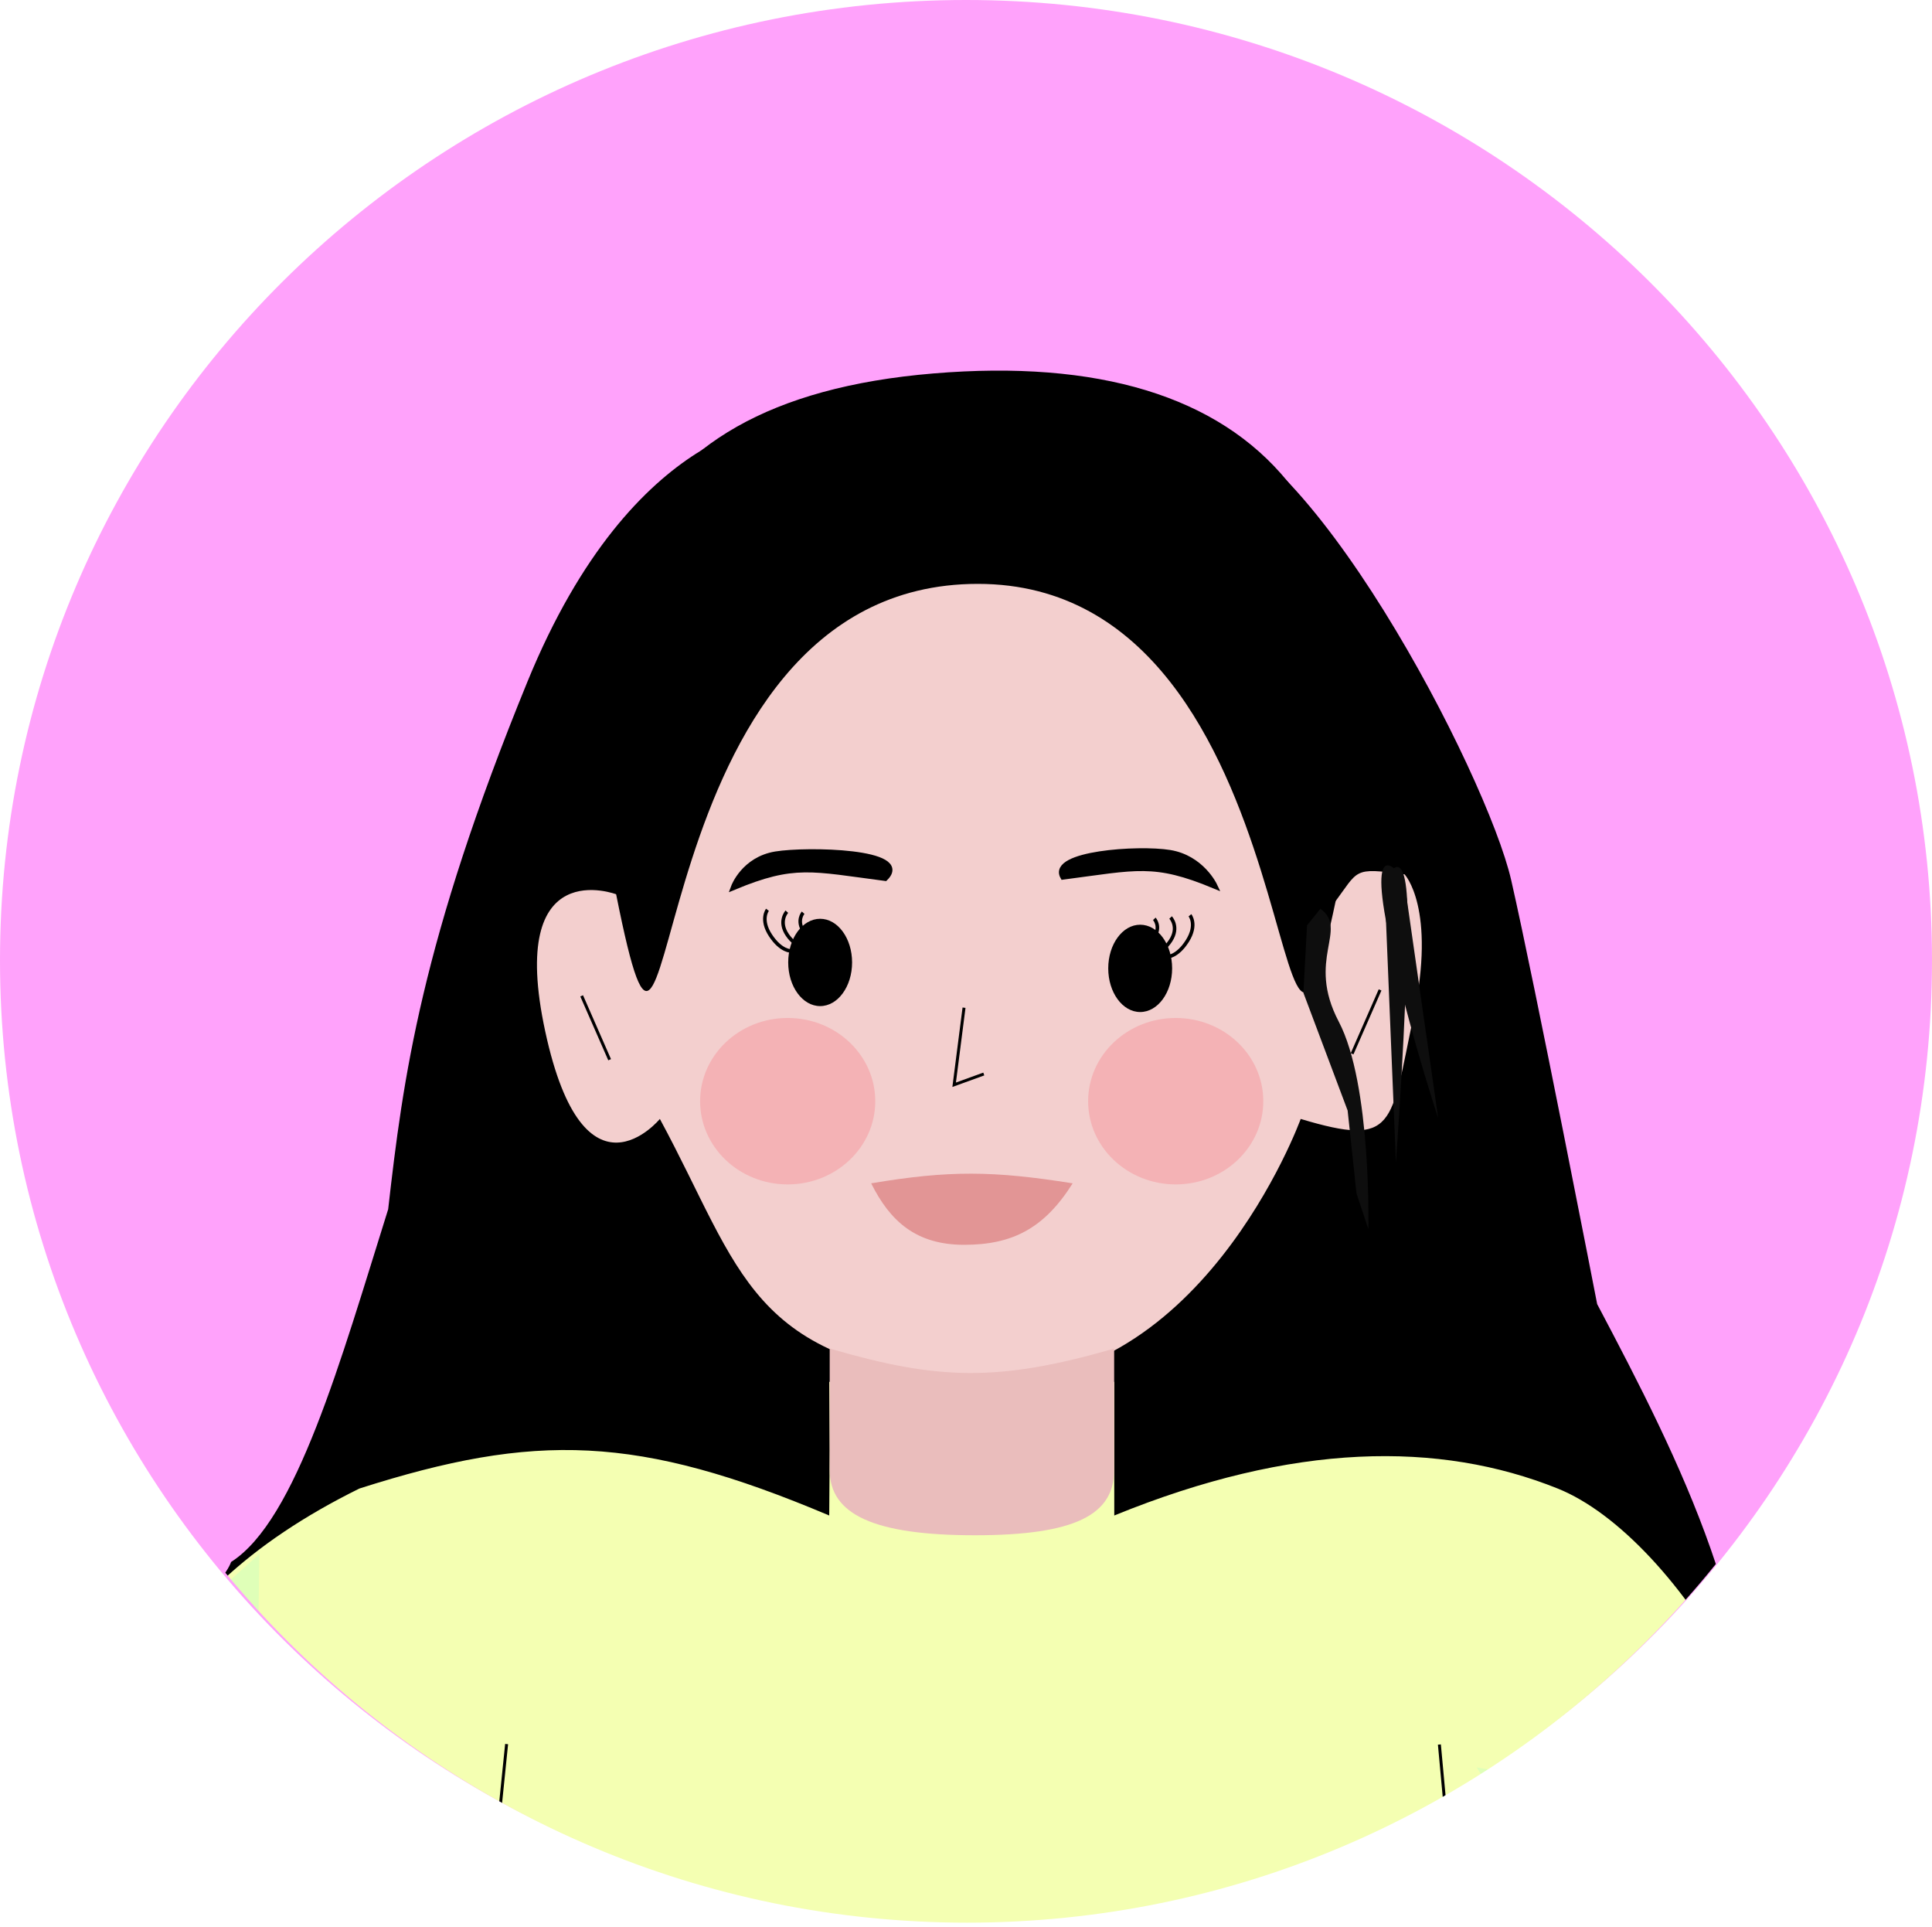
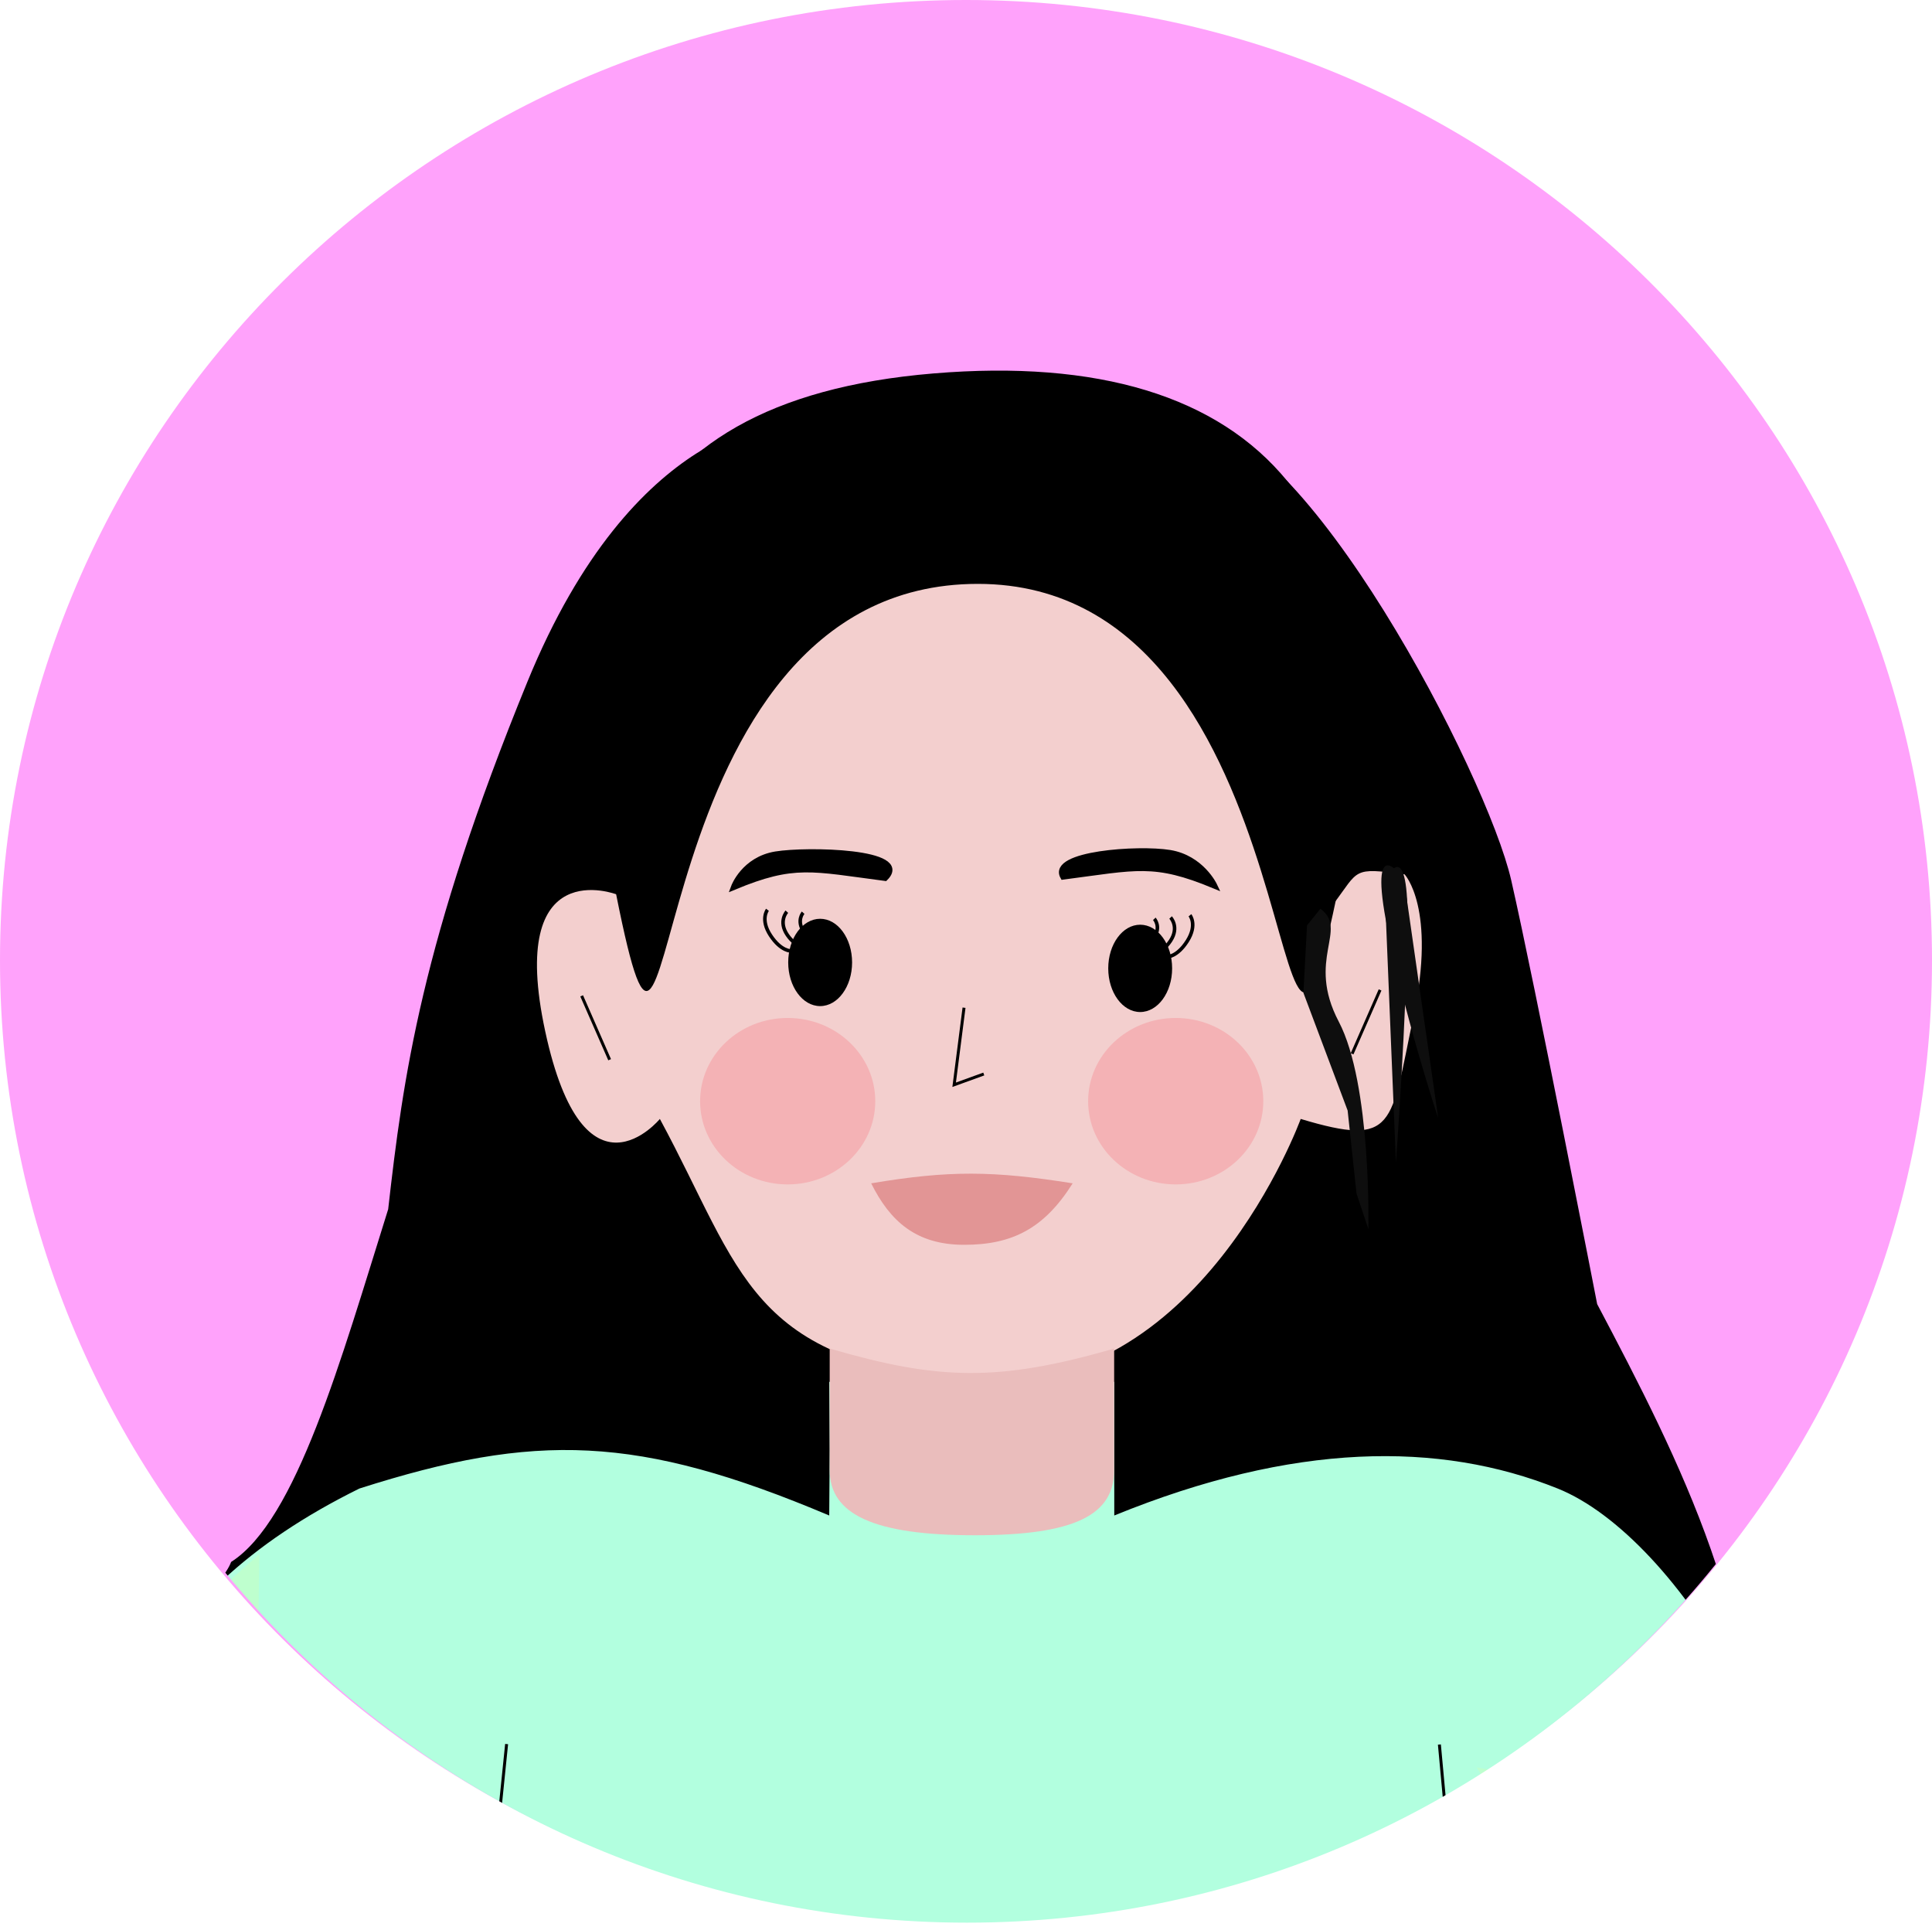
<svg xmlns="http://www.w3.org/2000/svg" width="326" height="325" viewBox="0 0 326 325" fill="none">
  <ellipse cx="163" cy="162" rx="163" ry="162" fill="#FF64F9" fill-opacity="0.6" />
  <mask id="mask0_619_11097" style="mask-type:alpha" maskUnits="userSpaceOnUse" x="1" y="0" width="325" height="325">
    <circle cx="163.177" cy="162.177" r="162.177" fill="#D9D9D9" />
  </mask>
  <g mask="url(#mask0_619_11097)">
    <path d="M269.5 220C283.5 246.5 298.096 275.184 295 305.5L17.203 295.735C10.482 281.831 35.676 272.162 39 263.5C50 256.5 57.5 229.5 65.5 204C68 182 71 159 89 115C107 71 132.5 71 132.5 71H150.5H178.001H200.5C220 71 250.939 130.706 255 148.5C259.061 166.294 269.5 220 269.5 220Z" fill="black" />
-     <path d="M60.646 251.116C90.324 241.643 107.613 242.015 139.92 255.666L139.999 244.5L139.92 233.097C157.456 239.625 167.645 241.412 188.019 233.097V255.666C218.277 243.318 242.887 243.107 262.839 251.116C282.791 259.124 309.334 299.712 307.018 343.758H9.519C13.458 296.095 23.414 269.499 60.646 251.116Z" fill="#F4FFB2" />
+     <path d="M60.646 251.116C90.324 241.643 107.613 242.015 139.92 255.666L139.999 244.5L139.92 233.097C157.456 239.625 167.645 241.412 188.019 233.097V255.666C218.277 243.318 242.887 243.107 262.839 251.116C282.791 259.124 309.334 299.712 307.018 343.758H9.519C13.458 296.095 23.414 269.499 60.646 251.116Z" fill="#B2FFDF" />
    <path d="M92.001 174C98.549 204.328 111.344 188.767 111.344 188.767C125.266 214.505 126.268 230.024 164.318 232.965C202.368 235.906 219.477 188.767 219.477 188.767C235.567 193.594 234.608 189.88 238.501 171.5C242.394 153.12 237.001 147.5 237.001 147.5C228.138 146.299 229.368 146.713 225.001 152.5C234.685 100.187 209.566 71.501 169.57 69.112C129.573 66.722 101.518 108.009 104.088 150.904C104.088 150.904 85.453 143.672 92.001 174Z" fill="#F3CFCE" />
    <ellipse cx="132.911" cy="185.772" rx="14.778" ry="14.039" fill="#F4B2B5" />
    <ellipse cx="198.386" cy="185.772" rx="14.778" ry="14.039" fill="#F4B2B5" />
    <ellipse cx="138.39" cy="162.365" rx="5.39" ry="7.365" fill="black" />
    <path d="M197.781 163.365C197.781 167.433 195.368 170.73 192.391 170.73C189.414 170.73 187.001 167.433 187.001 163.365C187.001 159.297 189.414 156 192.391 156C195.368 156 197.781 159.297 197.781 163.365Z" fill="black" />
    <path d="M162.667 170L161 183L166 181.186" stroke="black" stroke-width="0.5" />
    <path d="M179.393 147.891C191.785 146.275 194.726 145.173 204.893 149.391C204.893 149.391 202.721 144.766 197.393 143.891C192.064 143.016 177.242 144.044 179.393 147.891Z" fill="black" stroke="black" />
    <path d="M232.869 167L228.149 177.776" stroke="black" stroke-width="0.5" />
    <path d="M162.678 210C154.556 210 150.172 205.996 147 199.629C160.121 197.422 167.574 197.492 181 199.629C176.185 207.267 170.8 210 162.678 210Z" fill="#E29595" />
    <path d="M188 227.5C168.255 233.23 158.08 232.77 140 227.5V248C140 255.5 147.479 259 164.5 259C181.521 259 188 255.5 188 248V236.5V227.5Z" fill="#EABDBC" />
    <path d="M90.36 314.332L92.924 334.266L110.581 342.693L93.34 342.693L85.977 342.693L78.434 342.693L67.12 342.873L56.289 325.618L77.294 329.417L90.36 314.332Z" fill="#CAFFBF" fill-opacity="0.5" />
    <path d="M43.765 262.168L43.473 282.265L60.706 293.809L40.873 300.394L35.849 319.699L26.388 302.675L15.578 302.675L17.374 296.732L20.427 289.548C21.949 286.376 22.876 284.58 24.917 281.287C26.411 279.029 27.307 277.736 29.047 275.361L43.765 262.168Z" fill="#CAFFBF" fill-opacity="0.5" />
    <path d="M283.243 286.875L285.808 306.81L304.506 315.79L285.808 322.959L281.32 322.959L269.826 322.959L257.434 322.959L260.12 315.79L249.173 298.162L270.177 301.961L283.243 286.875Z" fill="#CAFFBF" fill-opacity="0.5" />
    <path d="M247.329 342.698L242.879 294.304" stroke="black" stroke-width="0.5" />
    <path d="M80.552 342.56L85.485 294.226" stroke="black" stroke-width="0.5" />
    <path d="M82.391 313.797L13.248 311.822C9.943 323.676 10.42 330.445 8.938 342.712H79.697L82.391 313.797Z" fill="#D5ADAC" />
    <path d="M245.639 313.438L305.799 311.822C309.008 323.676 310.289 330.445 311.729 342.712H248.244L245.639 313.438Z" fill="#D5ADAC" />
    <path d="M149.353 148.115C136.962 146.498 134.021 145.397 123.853 149.614C123.853 149.614 125.554 145.018 130.883 144.143C136.211 143.268 153.882 143.642 149.353 148.115Z" fill="black" stroke="black" />
    <path d="M104.5 153.499C115 203.999 106.499 98.5 164.999 98.5C223.499 98.5 213.501 210.499 226.001 148.999C238.501 87.499 212.999 58.376 157.499 63C102 67.624 94.001 102.999 104.5 153.499Z" fill="black" />
    <path d="M225.895 172.346C231.45 182.911 230.895 207.344 230.895 207.344L228.895 201.344L227.395 187.344L219.935 167.495L220.545 156.11L222.8 153.303C227.61 156.852 220.341 161.78 225.895 172.346Z" fill="#0E0E0E" />
    <path d="M196.899 161.422C196.899 161.422 198.605 161.495 200.347 158.748C202.088 156.002 200.788 154.408 200.788 154.408" stroke="black" stroke-width="0.6" />
    <path d="M194.189 160.796C194.189 160.796 195.979 161.04 197.513 158.709C199.046 156.377 197.522 154.784 197.522 154.784" stroke="black" stroke-width="0.6" />
    <path d="M192 160.018C192 160.018 193.442 160.194 194.714 158.248C195.986 156.302 194.777 155.008 194.777 155.008" stroke="black" stroke-width="0.6" />
  </g>
  <path d="M102.869 178.776L98.149 168" stroke="black" stroke-width="0.5" />
  <path d="M237.501 155.5C237.369 171.069 235.544 196.105 235.544 196.105L233.626 149.46C233.457 148.554 237.632 139.931 237.501 155.5Z" fill="#0E0E0E" />
  <path d="M233.838 155.196C236.661 170.508 242.68 188.651 242.68 188.651L236.999 149L236.992 149.003C237.002 148.082 231.015 139.885 233.838 155.196Z" fill="#0E0E0E" />
  <path d="M133.512 160.428C133.512 160.428 131.807 160.531 130.018 157.816C128.228 155.101 129.5 153.484 129.5 153.484" stroke="black" stroke-width="0.6" />
  <path d="M136.21 159.754C136.21 159.754 134.425 160.03 132.85 157.726C131.276 155.422 132.771 153.802 132.771 153.802" stroke="black" stroke-width="0.6" />
  <path d="M138.386 158.938C138.386 158.938 136.946 159.14 135.64 157.216C134.335 155.293 135.52 153.978 135.52 153.978" stroke="black" stroke-width="0.6" />
</svg>
